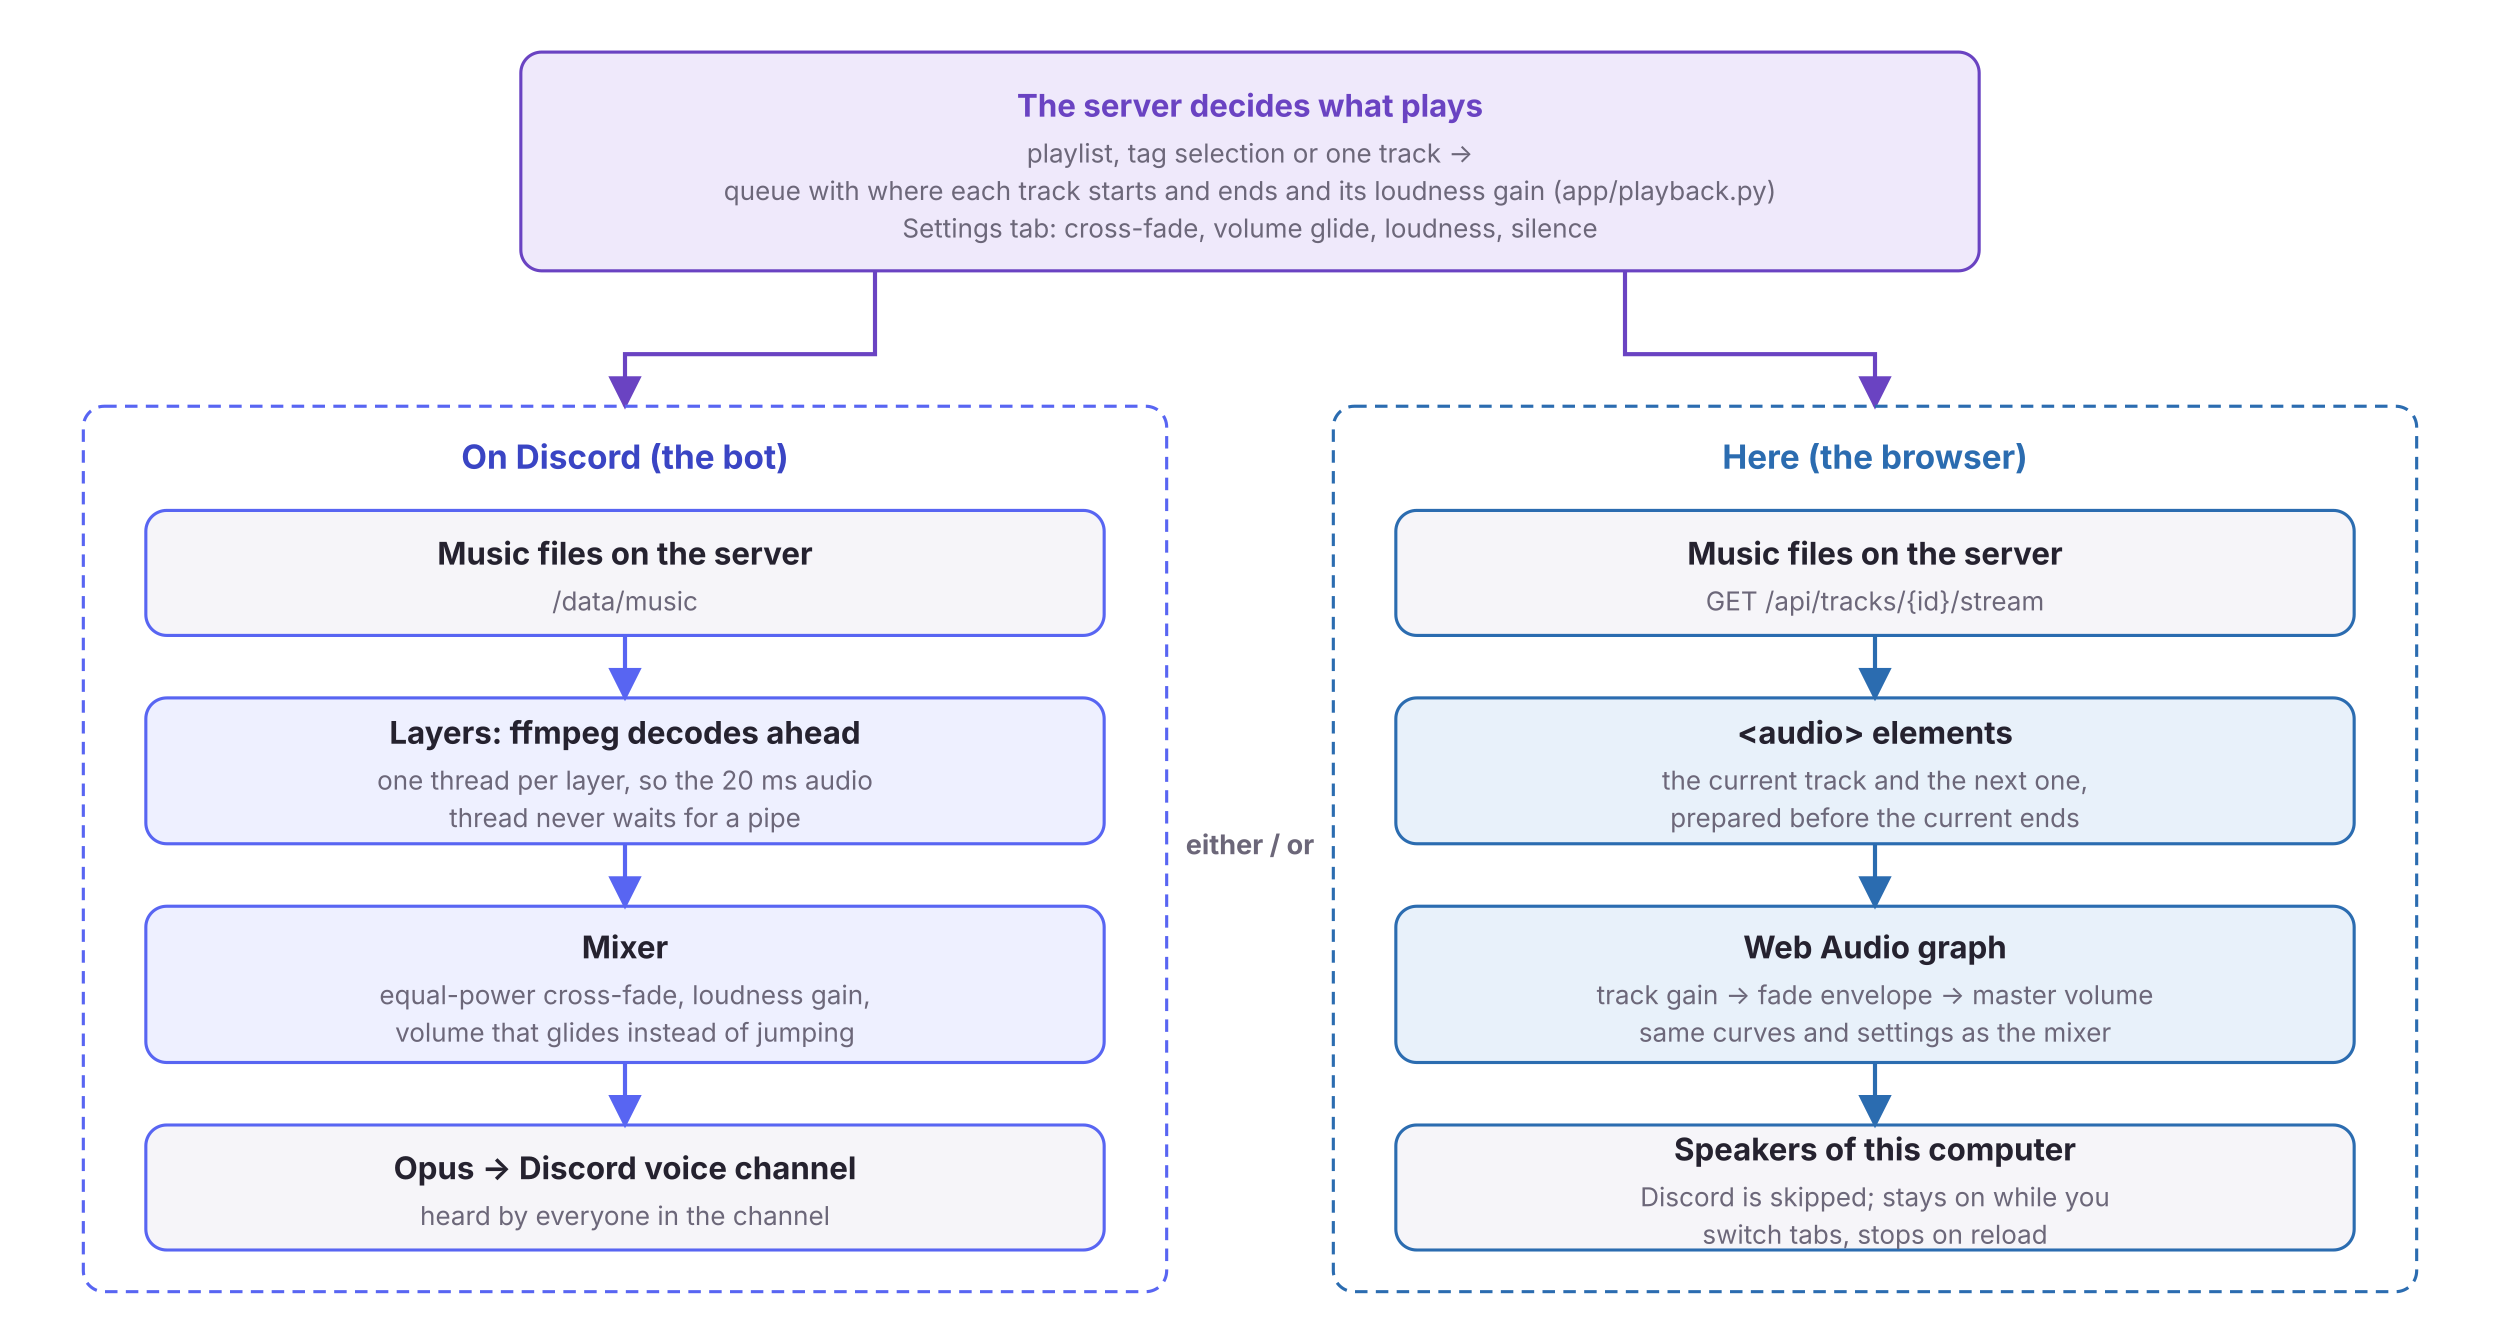
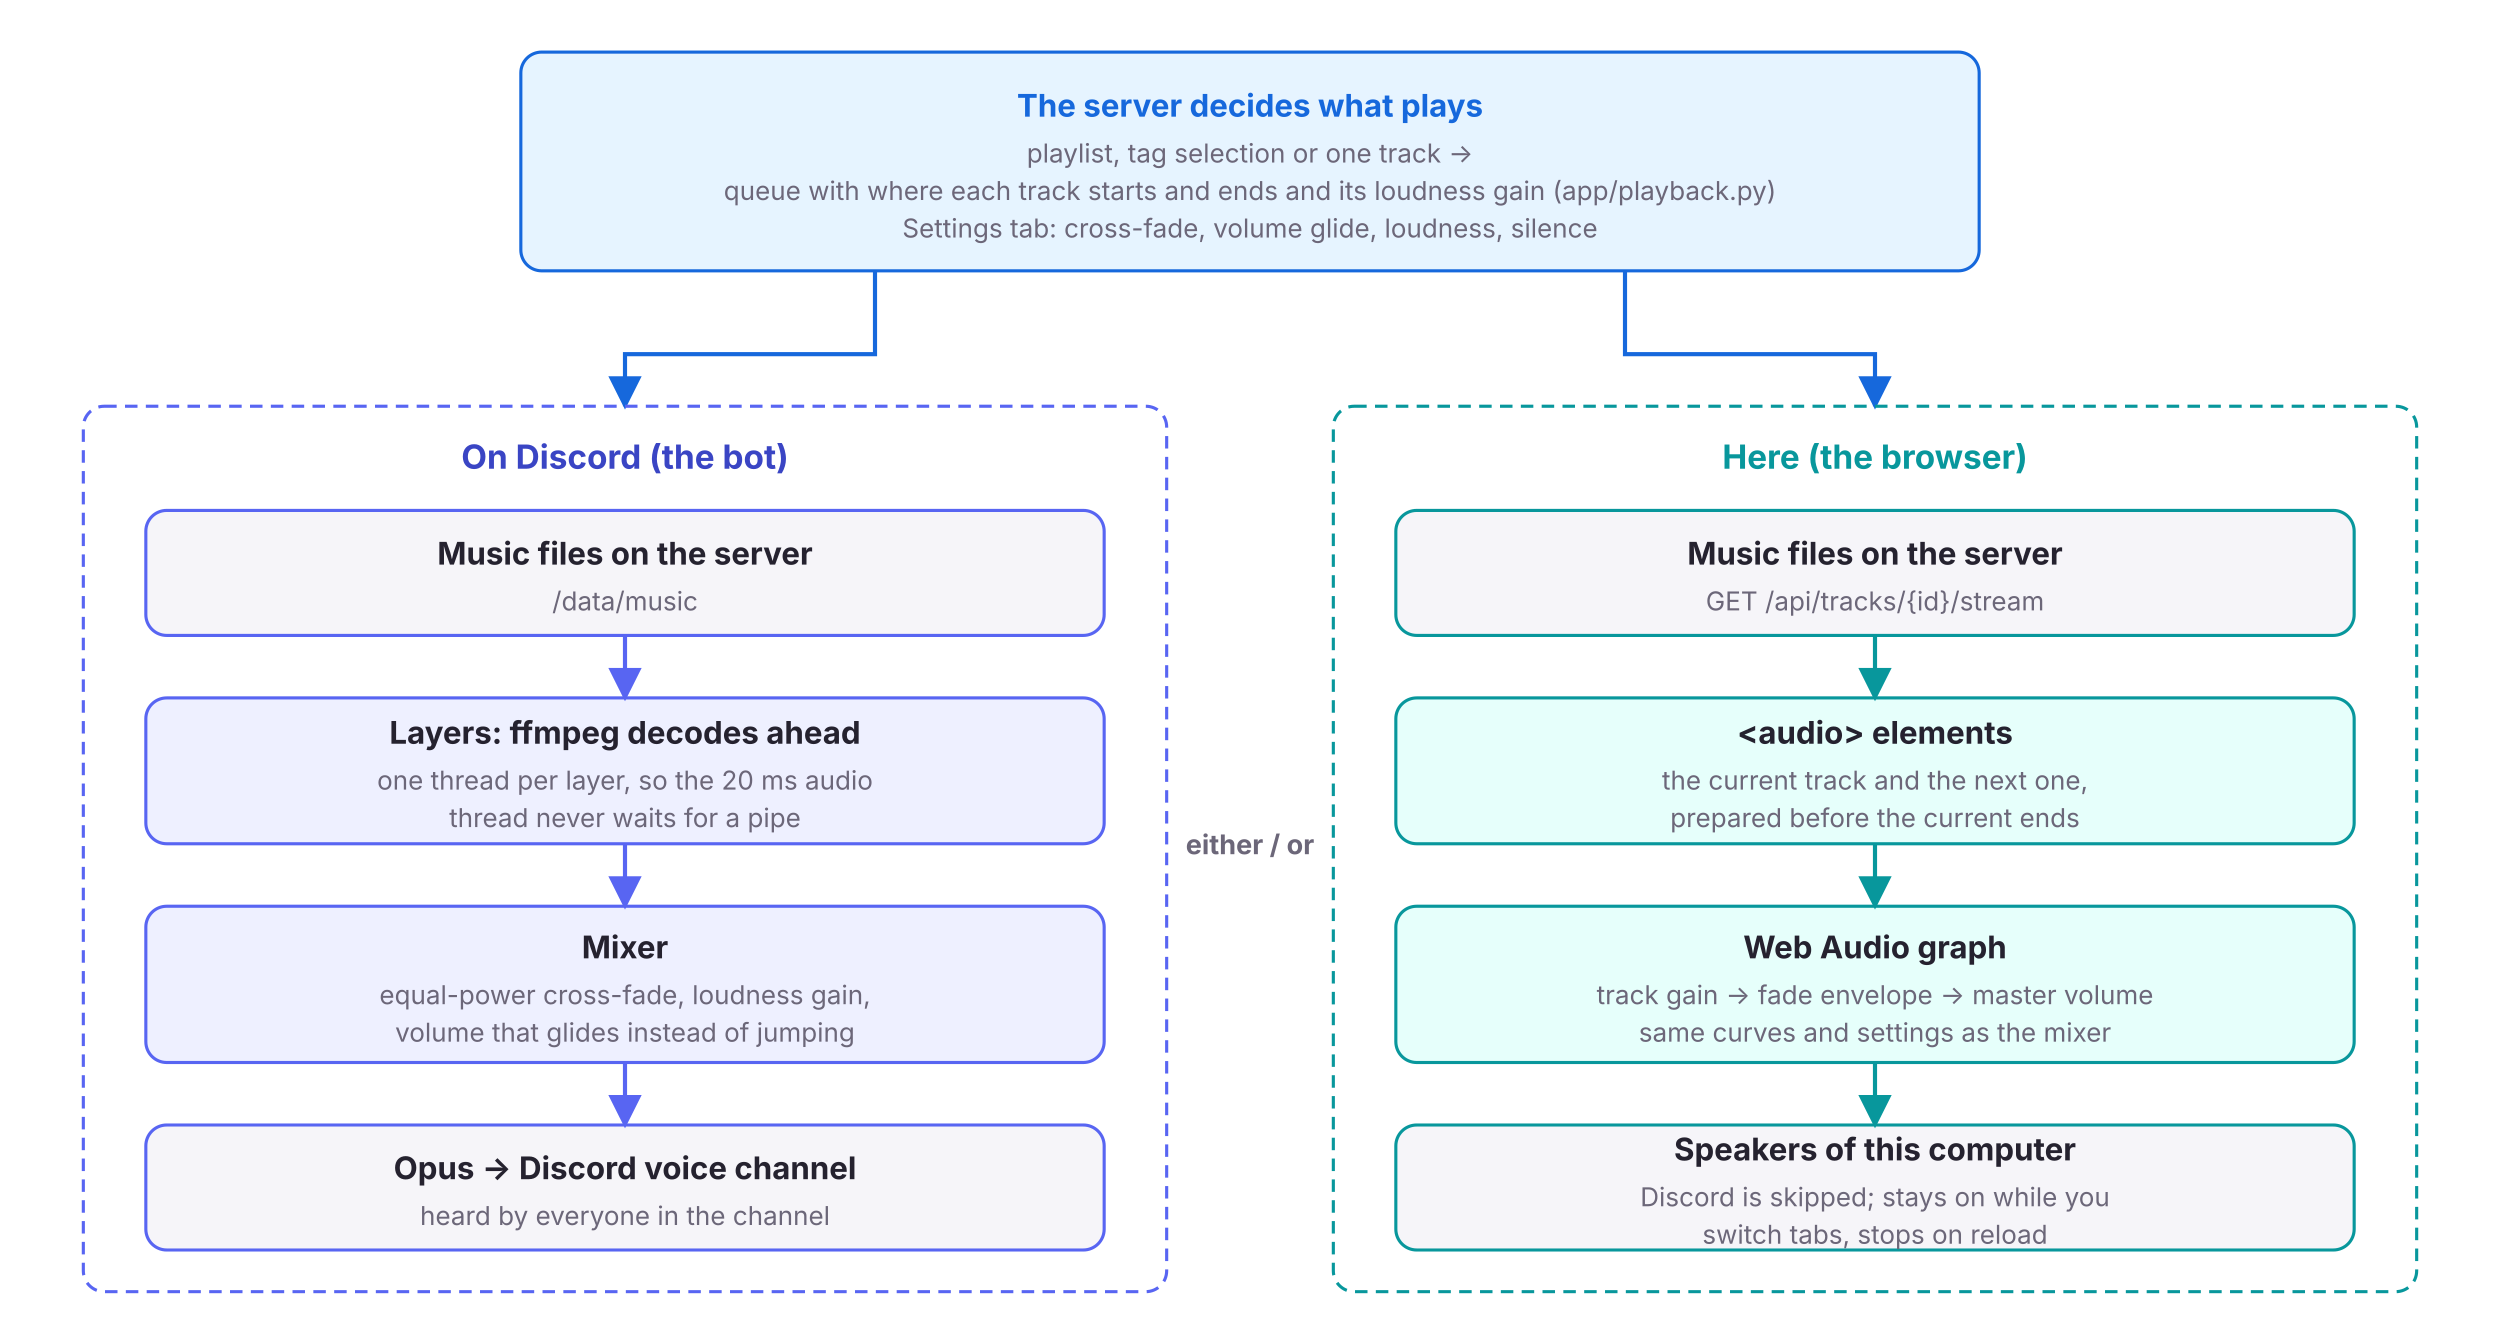
<svg xmlns="http://www.w3.org/2000/svg" viewBox="0 0 1200 640" width="1200" height="640" font-family="Inter, 'Segoe UI', 'DejaVu Sans', Arial, sans-serif">
  <defs>
    <marker id="head" viewBox="0 0 10 10" refX="9" refY="5" markerWidth="8" markerHeight="8" orient="auto">
      <path d="M0 0 L10 5 L0 10 z" fill="context-stroke" />
    </marker>
    <marker id="head-rev" viewBox="0 0 10 10" refX="1" refY="5" markerWidth="8" markerHeight="8" orient="auto-start-reverse">
      <path d="M0 0 L10 5 L0 10 z" fill="context-stroke" />
    </marker>
  </defs>
-   <rect x="250" y="25" width="700" height="105" rx="10" fill="#efe9fb" stroke="#6a43c2" stroke-width="1.5" />
-   <text x="600.0" y="56" text-anchor="middle" font-size="15" font-weight="700" fill="#6a43c2">The server decides what plays</text>
+   <rect x="250" y="25" width="700" height="105" rx="10" fill="#e6f4ff" stroke="#1668dc" stroke-width="1.5" />
+   <text x="600.0" y="56" text-anchor="middle" font-size="15" font-weight="700" fill="#1668dc">The server decides what plays</text>
  <text x="600.0" y="78" text-anchor="middle" font-size="12.5" fill="#6c6779">playlist, tag selection or one track  →</text>
  <text x="600.0" y="96" text-anchor="middle" font-size="12.5" fill="#6c6779">queue with where each track starts and ends and its loudness gain (app/playback.py)</text>
  <text x="600.0" y="114" text-anchor="middle" font-size="12.5" fill="#6c6779">Settings tab: cross-fade, volume glide, loudness, silence</text>
-   <path d="M420 130 L420 170 L300 170 L300 195" fill="none" stroke="#6a43c2" stroke-width="2" marker-end="url(#head)" />
-   <path d="M780 130 L780 170 L900 170 L900 195" fill="none" stroke="#6a43c2" stroke-width="2" marker-end="url(#head)" />
+   <path d="M420 130 L420 170 L300 170 L300 195" fill="none" stroke="#1668dc" stroke-width="2" marker-end="url(#head)" />
+   <path d="M780 130 L780 170 L900 170 L900 195" fill="none" stroke="#1668dc" stroke-width="2" marker-end="url(#head)" />
  <rect x="40" y="195" width="520" height="425" rx="10" fill="none" stroke="#5865f2" stroke-width="1.5" stroke-dasharray="6 4" />
  <text x="300" y="225" text-anchor="middle" font-size="16" font-weight="700" fill="#3a45c4">On Discord (the bot)</text>
-   <rect x="640" y="195" width="520" height="425" rx="10" fill="none" stroke="#2b6cb0" stroke-width="1.5" stroke-dasharray="6 4" />
-   <text x="900" y="225" text-anchor="middle" font-size="16" font-weight="700" fill="#2b6cb0">Here (the browser)</text>
+   <rect x="640" y="195" width="520" height="425" rx="10" fill="none" stroke="#08979c" stroke-width="1.5" stroke-dasharray="6 4" />
+   <text x="900" y="225" text-anchor="middle" font-size="16" font-weight="700" fill="#08979c">Here (the browser)</text>
  <text x="600" y="410" text-anchor="middle" font-size="13" font-weight="700" fill="#6c6779">either / or</text>
  <rect x="70" y="245" width="460" height="60" rx="10" fill="#f6f5f9" stroke="#5865f2" stroke-width="1.5" />
  <text x="300.0" y="271" text-anchor="middle" font-size="15" font-weight="700" fill="#25222f">Music files on the server</text>
  <text x="300.0" y="293" text-anchor="middle" font-size="12.5" fill="#6c6779">/data/music</text>
  <rect x="70" y="335" width="460" height="70" rx="10" fill="#eef0ff" stroke="#5865f2" stroke-width="1.5" />
  <text x="300.0" y="357" text-anchor="middle" font-size="15" font-weight="700" fill="#25222f">Layers: ffmpeg decodes ahead</text>
  <text x="300.0" y="379" text-anchor="middle" font-size="12.5" fill="#6c6779">one thread per layer, so the 20 ms audio</text>
  <text x="300.0" y="397" text-anchor="middle" font-size="12.5" fill="#6c6779">thread never waits for a pipe</text>
  <rect x="70" y="435" width="460" height="75" rx="10" fill="#eef0ff" stroke="#5865f2" stroke-width="1.5" />
  <text x="300.0" y="460" text-anchor="middle" font-size="15" font-weight="700" fill="#25222f">Mixer</text>
  <text x="300.0" y="482" text-anchor="middle" font-size="12.5" fill="#6c6779">equal-power cross-fade, loudness gain,</text>
  <text x="300.0" y="500" text-anchor="middle" font-size="12.5" fill="#6c6779">volume that glides instead of jumping</text>
  <rect x="70" y="540" width="460" height="60" rx="10" fill="#f6f5f9" stroke="#5865f2" stroke-width="1.5" />
  <text x="300.0" y="566" text-anchor="middle" font-size="15" font-weight="700" fill="#25222f">Opus → Discord voice channel</text>
  <text x="300.0" y="588" text-anchor="middle" font-size="12.5" fill="#6c6779">heard by everyone in the channel</text>
  <path d="M300 305 L300 335" fill="none" stroke="#5865f2" stroke-width="2" marker-end="url(#head)" />
  <path d="M300 405 L300 435" fill="none" stroke="#5865f2" stroke-width="2" marker-end="url(#head)" />
  <path d="M300 510 L300 540" fill="none" stroke="#5865f2" stroke-width="2" marker-end="url(#head)" />
-   <rect x="670" y="245" width="460" height="60" rx="10" fill="#f6f5f9" stroke="#2b6cb0" stroke-width="1.5" />
+   <rect x="670" y="245" width="460" height="60" rx="10" fill="#f6f5f9" stroke="#08979c" stroke-width="1.5" />
  <text x="900.0" y="271" text-anchor="middle" font-size="15" font-weight="700" fill="#25222f">Music files on the server</text>
  <text x="900.0" y="293" text-anchor="middle" font-size="12.5" fill="#6c6779">GET /api/tracks/{id}/stream</text>
-   <rect x="670" y="335" width="460" height="70" rx="10" fill="#e8f1fa" stroke="#2b6cb0" stroke-width="1.5" />
+   <rect x="670" y="335" width="460" height="70" rx="10" fill="#e6fffb" stroke="#08979c" stroke-width="1.5" />
  <text x="900.0" y="357" text-anchor="middle" font-size="15" font-weight="700" fill="#25222f">&lt;audio&gt; elements</text>
  <text x="900.0" y="379" text-anchor="middle" font-size="12.5" fill="#6c6779">the current track and the next one,</text>
  <text x="900.0" y="397" text-anchor="middle" font-size="12.5" fill="#6c6779">prepared before the current ends</text>
-   <rect x="670" y="435" width="460" height="75" rx="10" fill="#e8f1fa" stroke="#2b6cb0" stroke-width="1.5" />
+   <rect x="670" y="435" width="460" height="75" rx="10" fill="#e6fffb" stroke="#08979c" stroke-width="1.5" />
  <text x="900.0" y="460" text-anchor="middle" font-size="15" font-weight="700" fill="#25222f">Web Audio graph</text>
  <text x="900.0" y="482" text-anchor="middle" font-size="12.5" fill="#6c6779">track gain → fade envelope → master volume</text>
  <text x="900.0" y="500" text-anchor="middle" font-size="12.5" fill="#6c6779">same curves and settings as the mixer</text>
-   <rect x="670" y="540" width="460" height="60" rx="10" fill="#f6f5f9" stroke="#2b6cb0" stroke-width="1.5" />
+   <rect x="670" y="540" width="460" height="60" rx="10" fill="#f6f5f9" stroke="#08979c" stroke-width="1.5" />
  <text x="900.0" y="557" text-anchor="middle" font-size="15" font-weight="700" fill="#25222f">Speakers of this computer</text>
  <text x="900.0" y="579" text-anchor="middle" font-size="12.5" fill="#6c6779">Discord is skipped; stays on while you</text>
  <text x="900.0" y="597" text-anchor="middle" font-size="12.5" fill="#6c6779">switch tabs, stops on reload</text>
-   <path d="M900 305 L900 335" fill="none" stroke="#2b6cb0" stroke-width="2" marker-end="url(#head)" />
-   <path d="M900 405 L900 435" fill="none" stroke="#2b6cb0" stroke-width="2" marker-end="url(#head)" />
-   <path d="M900 510 L900 540" fill="none" stroke="#2b6cb0" stroke-width="2" marker-end="url(#head)" />
+   <path d="M900 305 L900 335" fill="none" stroke="#08979c" stroke-width="2" marker-end="url(#head)" />
+   <path d="M900 405 L900 435" fill="none" stroke="#08979c" stroke-width="2" marker-end="url(#head)" />
+   <path d="M900 510 L900 540" fill="none" stroke="#08979c" stroke-width="2" marker-end="url(#head)" />
</svg>
